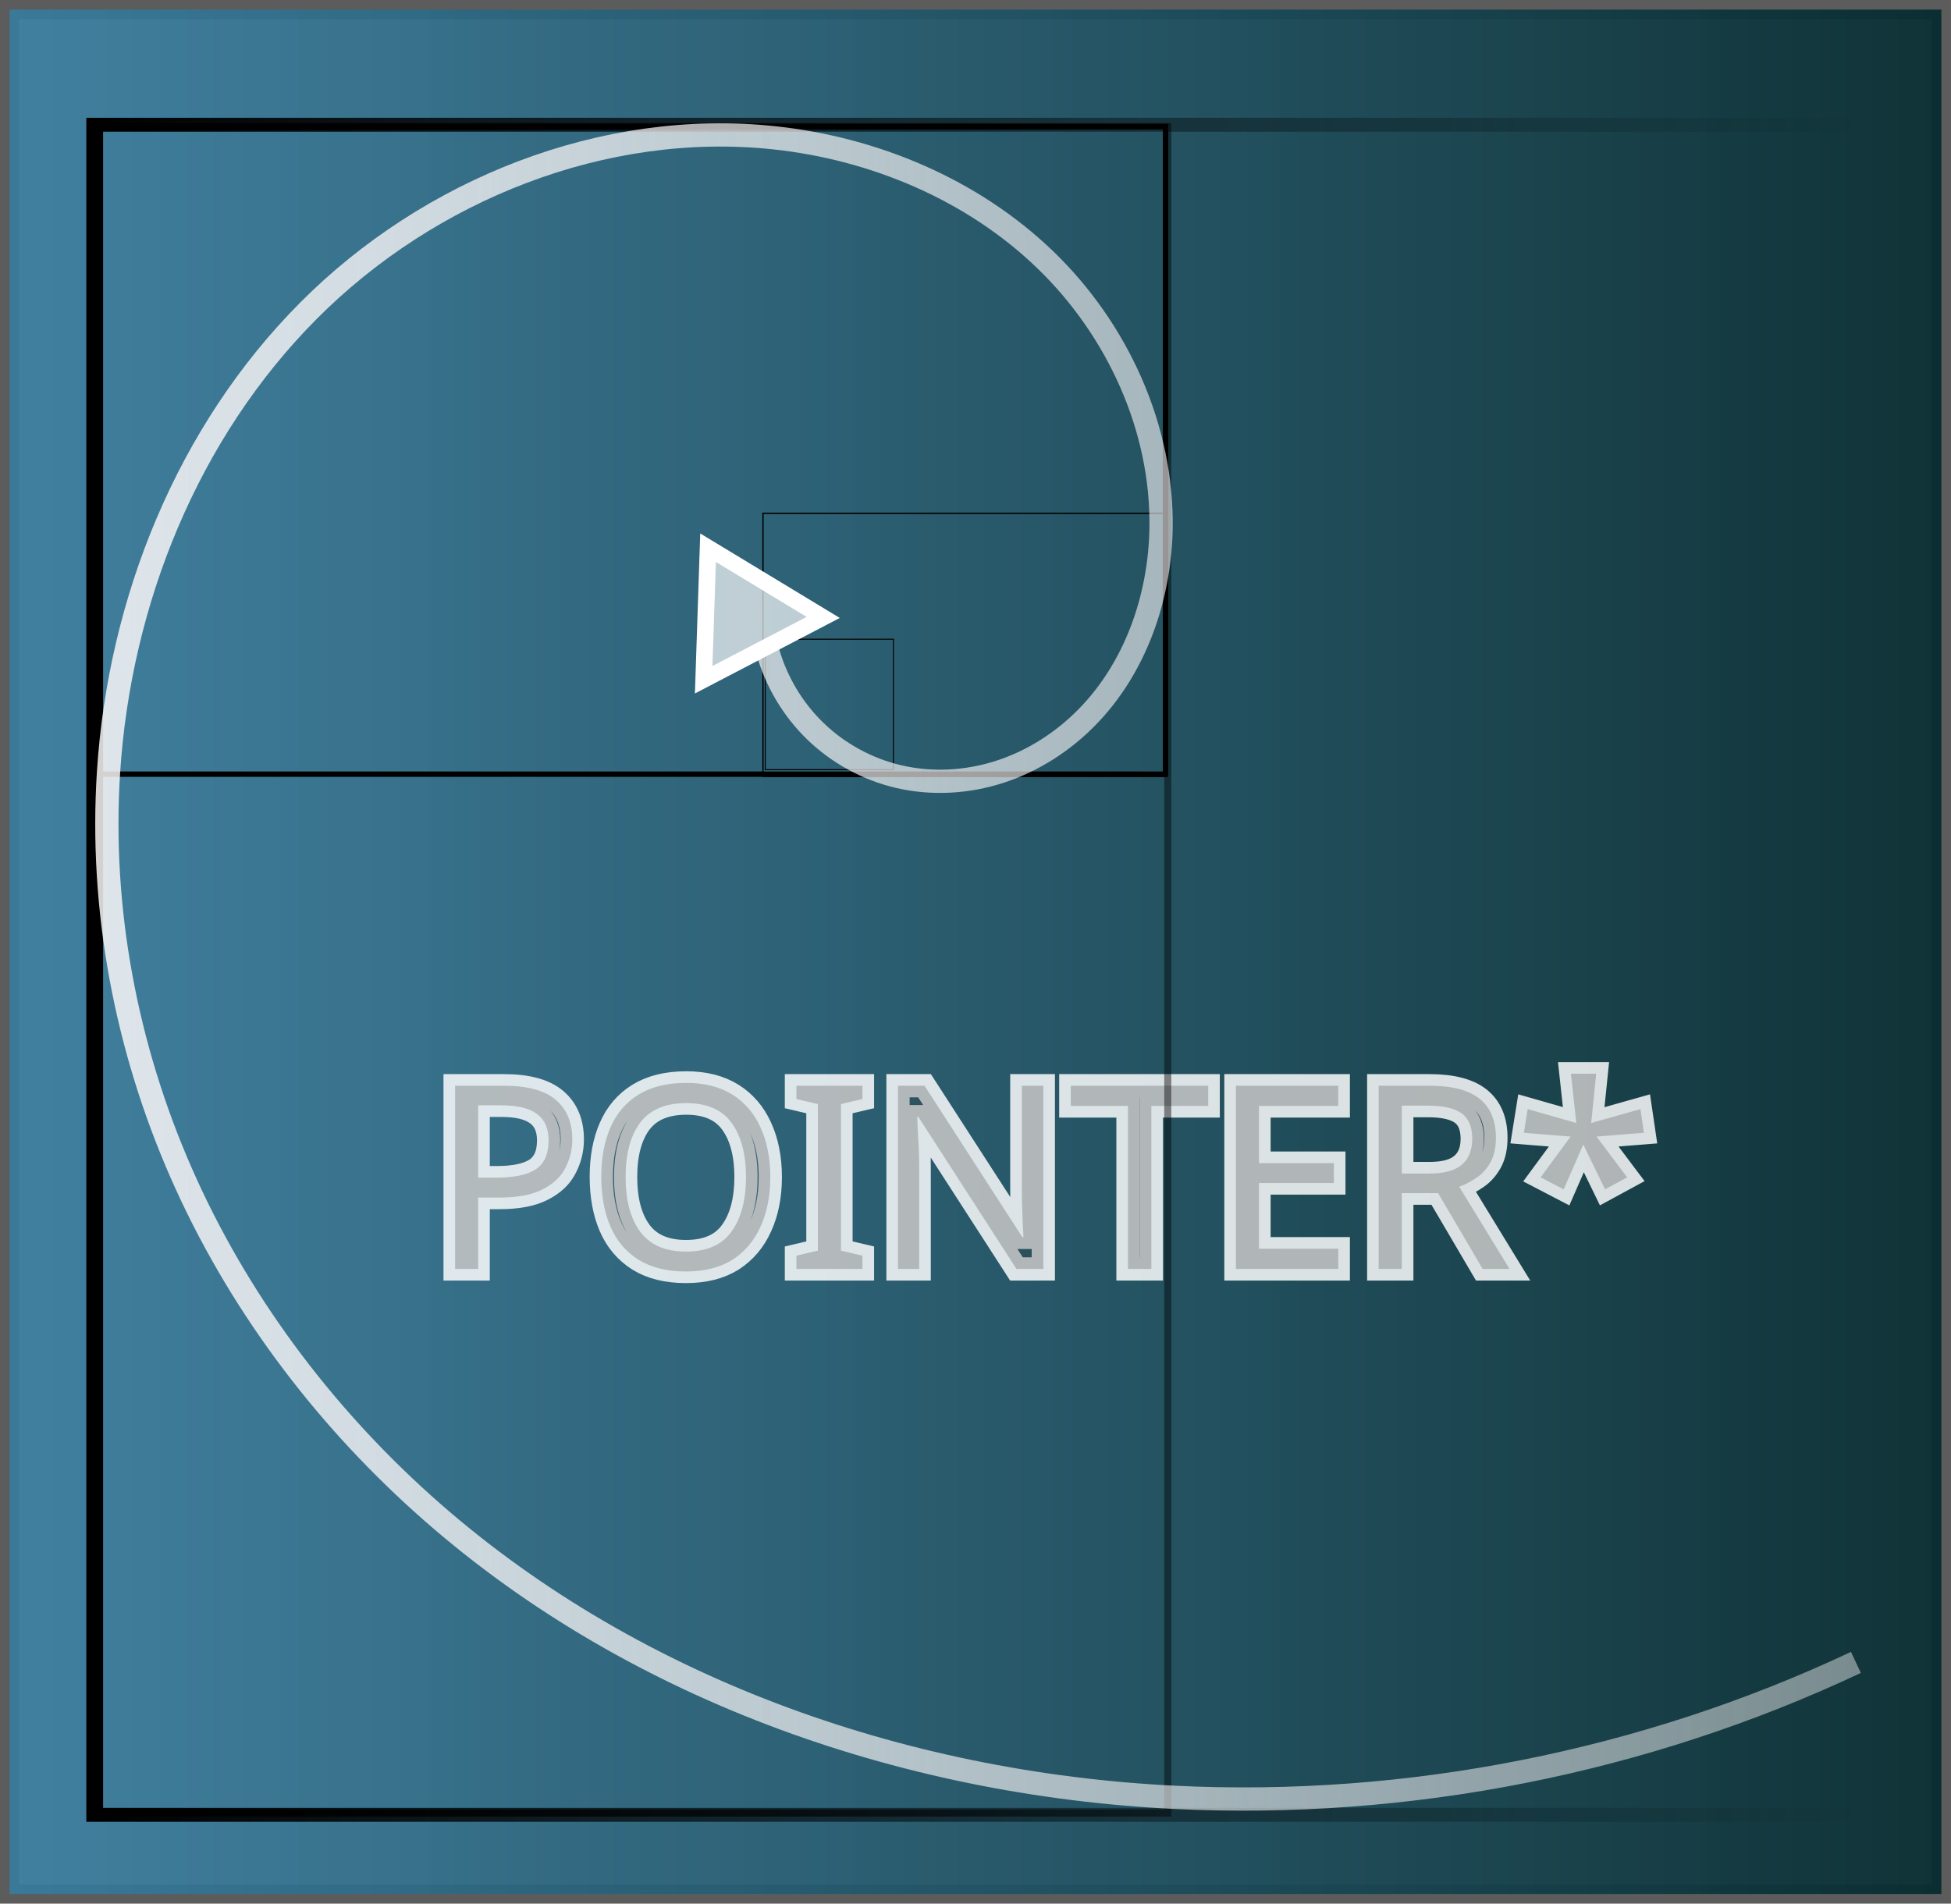
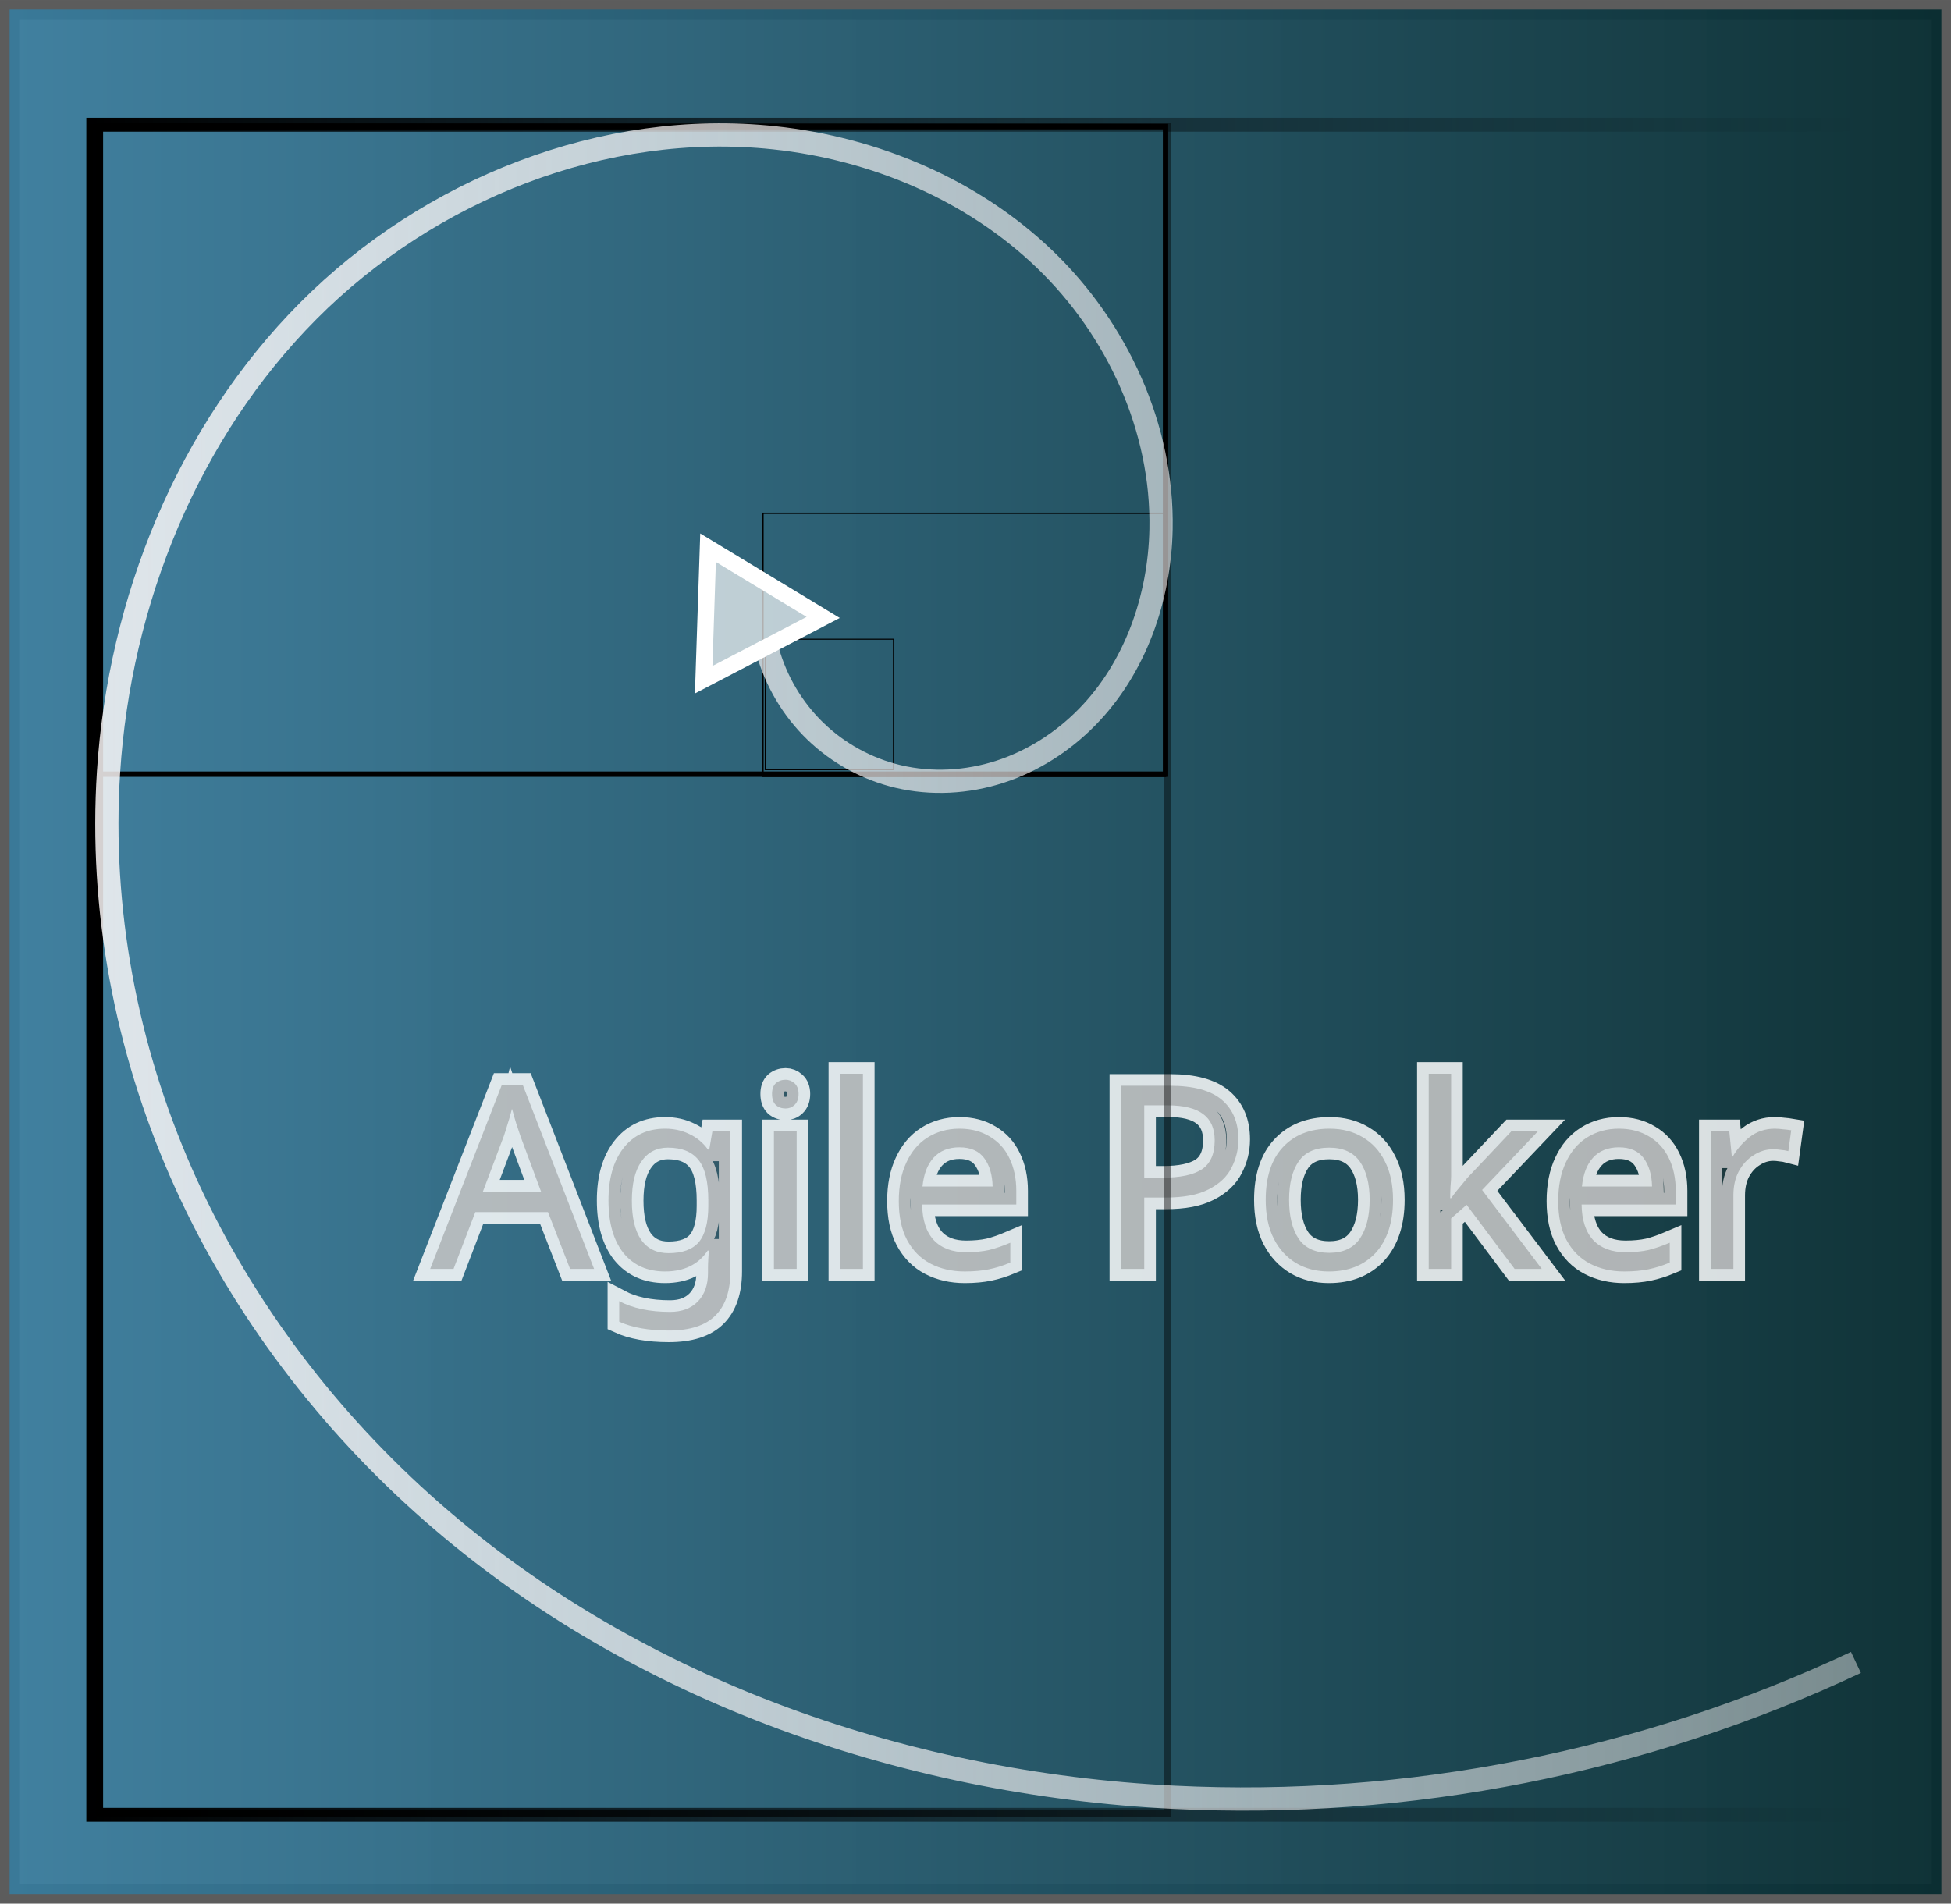
<svg xmlns="http://www.w3.org/2000/svg" xmlns:xlink="http://www.w3.org/1999/xlink" width="96.5mm" height="94.164mm" viewBox="0 0 96.5 94.164" version="1.1" id="svg5" xml:space="preserve">
  <defs id="defs2">
    <rect x="230.387" y="400.234" width="201.378" height="63.903" id="rect12331" />
    <linearGradient id="linearGradient6623">
      <stop style="stop-color:#fefafa;stop-opacity:1;" offset="0" id="stop6619" />
      <stop style="stop-color:#fefafa;stop-opacity:0.52;" offset="1" id="stop6621" />
    </linearGradient>
    <linearGradient id="linearGradient5873">
      <stop style="stop-color:#000000;stop-opacity:1;" offset="0" id="stop5869" />
      <stop style="stop-color:#000000;stop-opacity:0.441;" offset="1" id="stop5871" />
    </linearGradient>
    <linearGradient id="linearGradient5865">
      <stop style="stop-color:#000000;stop-opacity:1;" offset="0" id="stop5861" />
      <stop style="stop-color:#000000;stop-opacity:0;" offset="1" id="stop5863" />
    </linearGradient>
    <linearGradient id="linearGradient4842">
      <stop style="stop-color:#387b9c;stop-opacity:0.947;" offset="0" id="stop4838" />
      <stop style="stop-color:#082c30;stop-opacity:0.965;" offset="1" id="stop4840" />
    </linearGradient>
    <linearGradient xlink:href="#linearGradient4842" id="linearGradient4844" x1="30.114" y1="92.992" x2="126.615" y2="92.992" gradientUnits="userSpaceOnUse" />
    <linearGradient xlink:href="#linearGradient5865" id="linearGradient5867" x1="34.384" y1="93.882" x2="122.457" y2="93.882" gradientUnits="userSpaceOnUse" />
    <linearGradient xlink:href="#linearGradient5873" id="linearGradient5875" x1="34.864" y1="94.16" x2="88.05" y2="94.16" gradientUnits="userSpaceOnUse" />
    <linearGradient xlink:href="#linearGradient6623" id="linearGradient6625" x1="34.826" y1="93.742" x2="122.158" y2="93.742" gradientUnits="userSpaceOnUse" />
  </defs>
  <g id="layer2" style="display:inline" transform="translate(-30.11448,-45.90978)">
    <g id="layer1" style="display:inline">
      <rect style="display:inline;fill:url(#linearGradient4844);fill-opacity:1;stroke:#000000;stroke-width:0.95;stroke-dasharray:none;stroke-opacity:0.615;paint-order:stroke markers fill" id="rect3275" width="95.55" height="93.214" x="30.589" y="46.385" />
      <text xml:space="preserve" style="font-style:normal;font-variant:normal;font-weight:normal;font-stretch:normal;font-size:12.7px;font-family:sans-serif;-inkscape-font-specification:'sans-serif, Normal';font-variant-ligatures:normal;font-variant-caps:normal;font-variant-numeric:normal;font-variant-east-asian:normal;fill:#363636;fill-opacity:0.261;stroke:#ffffff;stroke-width:1.15;stroke-dasharray:none;stroke-opacity:0.838;paint-order:stroke markers fill" x="51.39" y="108.676" id="text12337">
-         <tspan id="tspan12335" style="fill:#363636;fill-opacity:0.261;stroke:#ffffff;stroke-width:1.15;stroke-opacity:0.838" x="51.39" y="108.676">POINTER*</tspan>
+         <tspan id="tspan12335" style="fill:#363636;fill-opacity:0.261;stroke:#ffffff;stroke-width:1.15;stroke-opacity:0.838" x="51.39" y="108.676">Agile Poker</tspan>
      </text>
    </g>
    <rect style="fill:#ffffff;fill-opacity:0;stroke:url(#linearGradient5867);stroke-width:0.688;stroke-dasharray:none;stroke-opacity:1;paint-order:stroke markers fill" id="rect2794" width="87.385" height="83.603" x="34.728" y="52.08" />
    <rect style="fill:#ffffff;fill-opacity:0;stroke:#000000;stroke-width:0.265;stroke-opacity:1;paint-order:stroke markers fill" id="rect2796" width="53.17" height="32.036" x="34.594" y="52.169" />
    <rect style="fill:#ffffff;fill-opacity:0;stroke:#000000;stroke-width:0.065;stroke-dasharray:none;stroke-opacity:1;paint-order:stroke markers fill" id="rect2798" width="19.911" height="13.014" x="67.853" y="71.301" />
    <rect style="fill:#ffffff;fill-opacity:0;stroke:#000000;stroke-width:0.049;stroke-dasharray:none;stroke-opacity:1;paint-order:stroke markers fill" id="rect2800" width="6.341" height="6.452" x="67.964" y="77.53" />
    <rect style="fill:#ffffff;fill-opacity:0;stroke:url(#linearGradient5875);stroke-width:0.35;stroke-dasharray:none;stroke-opacity:1;paint-order:stroke markers fill" id="rect2911" width="52.836" height="83.426" x="35.039" y="52.169" />
    <path style="fill:#ffffff;fill-opacity:0;stroke:url(#linearGradient6625);stroke-width:1.15;stroke-dasharray:none;stroke-opacity:0.838;paint-order:stroke markers fill" d="m 68.076,78.087 c 0.416,1.512 1.245,2.908 2.373,3.998 1.128,1.089 2.553,1.869 4.078,2.232 1.661,0.395 3.43,0.295 5.053,-0.233 1.624,-0.528 3.102,-1.477 4.298,-2.696 2.393,-2.437 3.597,-5.893 3.663,-9.307 0.096,-4.981 -2.155,-9.887 -5.746,-13.341 -3.591,-3.453 -8.433,-5.486 -13.386,-6.014 -8.422,-0.898 -17.06,2.55 -23.036,8.553 -5.976,6.003 -9.345,14.363 -9.89,22.815 -0.437,6.775 0.868,13.635 3.6,19.851 2.732,6.216 6.873,11.786 11.92,16.328 10.093,9.084 23.643,13.877 37.205,14.544 11.554,0.568 23.239,-1.745 33.704,-6.674" id="path5728" />
    <path style="fill:#ffffff;fill-opacity:0.688;stroke:#ffffff;stroke-width:1.15;stroke-dasharray:none;stroke-opacity:1;paint-order:stroke markers fill" id="path5836" d="m 63.96,70.411 3.99,2.479 3.99,2.479 -4.142,2.216 -4.142,2.216 0.152,-4.695 z" transform="matrix(0.7136685,0,0,0.6955372,19.49019,24.02944)" />
  </g>
  <g id="layer3" style="display:inline" transform="translate(-30.11448,-45.90978)" />
</svg>
